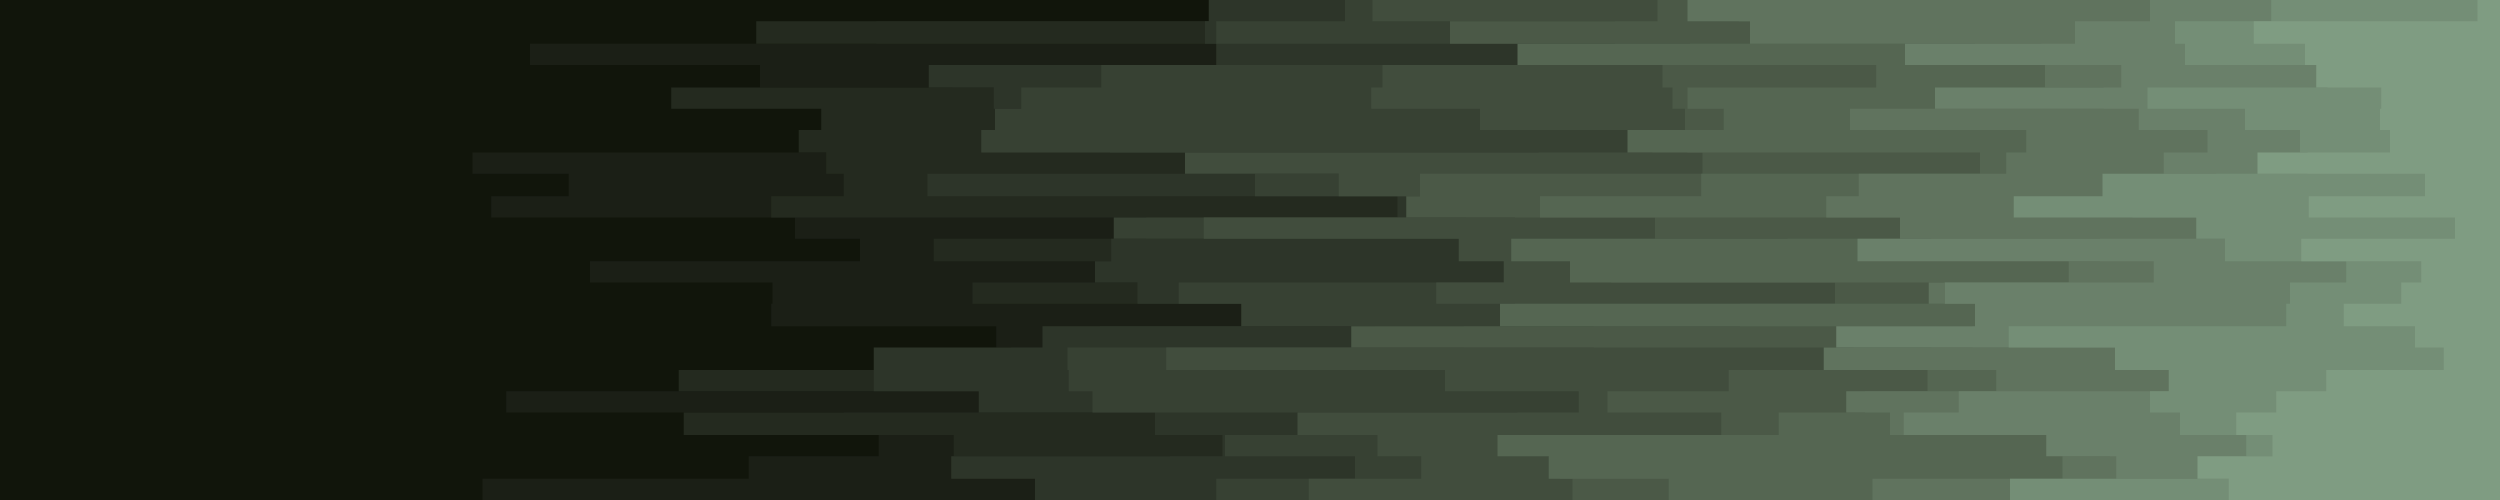
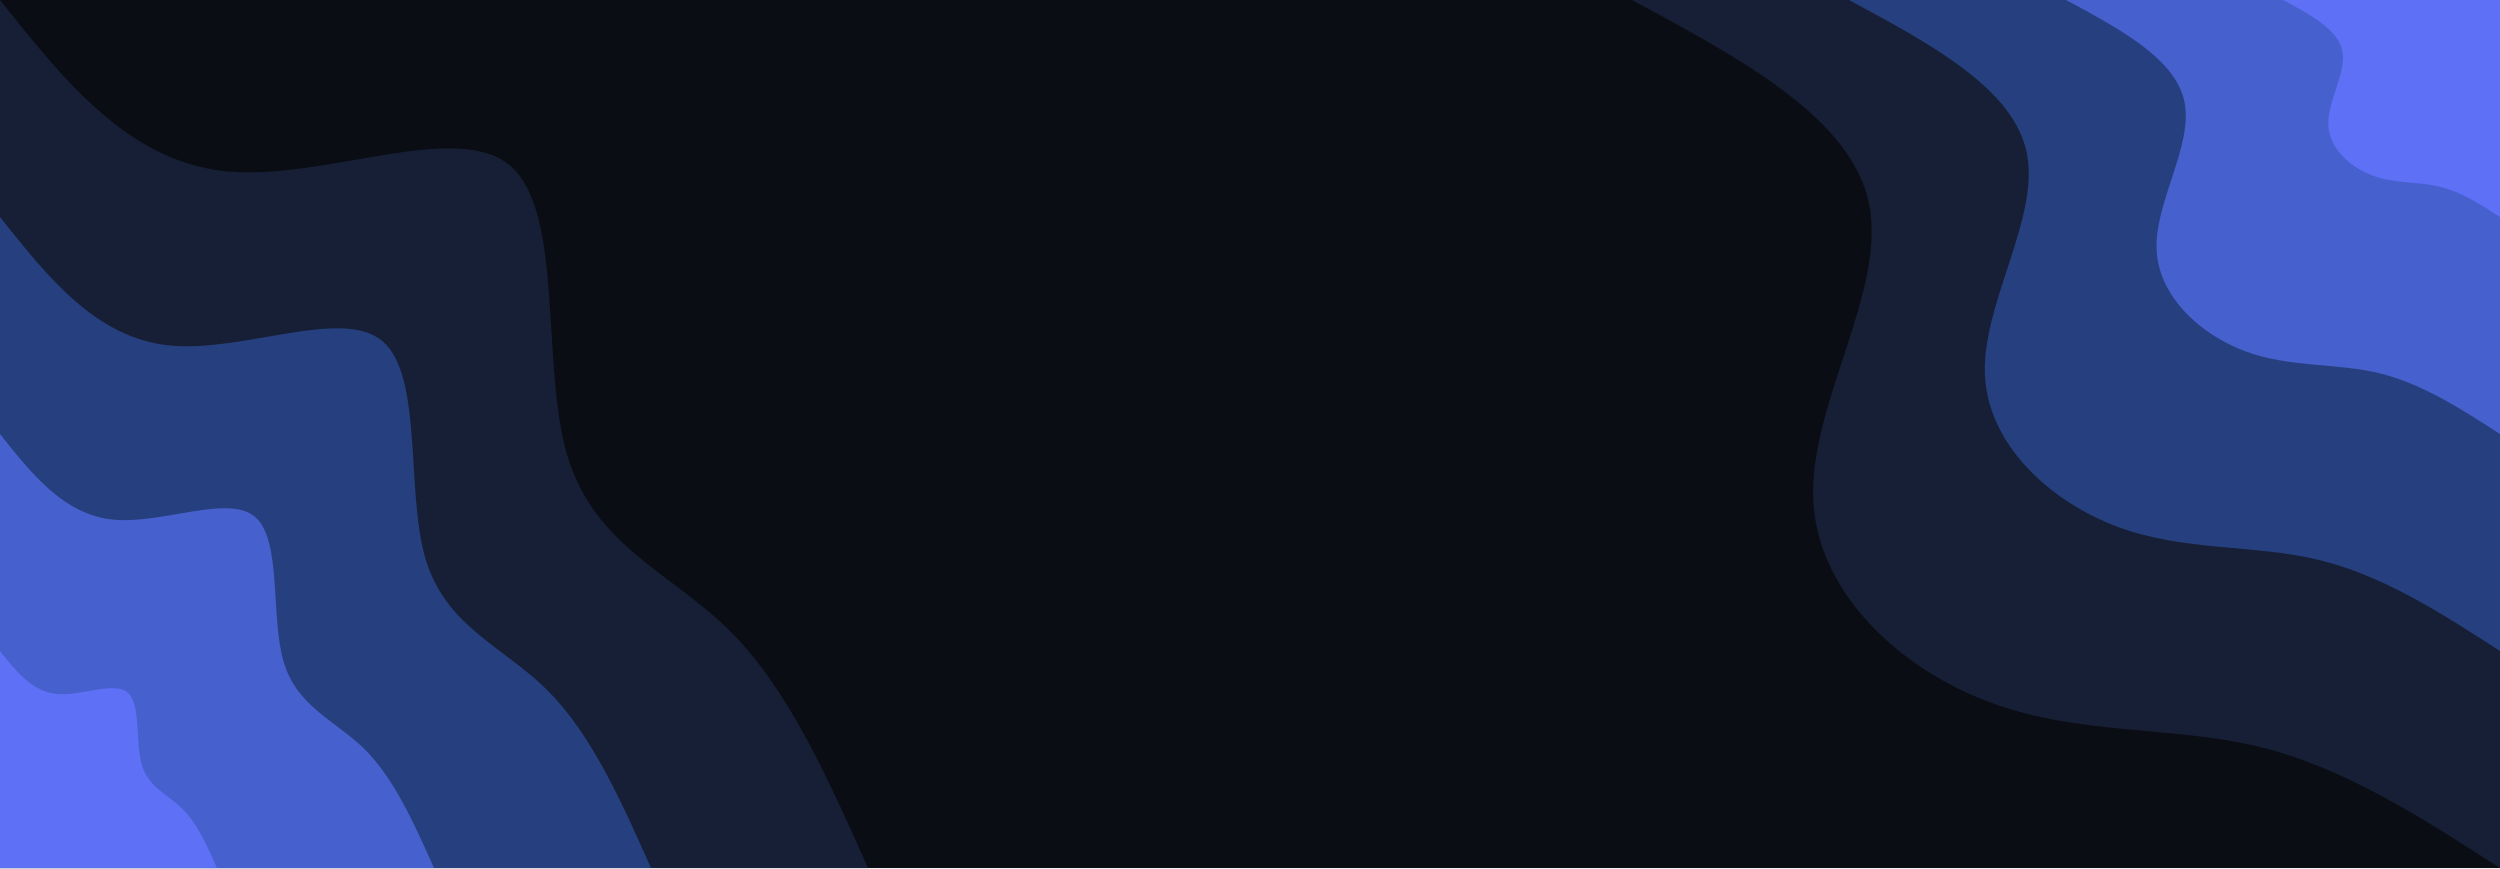
- <svg xmlns="http://www.w3.org/2000/svg" id="visual" viewBox="0 0 2000 400" width="2000" height="400" version="1.1">
-   <rect x="0" y="0" width="2000" height="400" fill="#11150b" />
-   <path d="M727 400L762 400L762 383L661 383L661 365L721 365L721 348L830 348L830 330L597 330L597 313L511 313L511 296L457 296L457 278L471 278L471 261L420 261L420 243L665 243L665 226L461 226L461 209L545 209L545 191L804 191L804 174L577 174L577 157L619 157L619 139L596 139L596 122L710 122L710 104L794 104L794 87L277 87L277 70L566 70L566 52L554 52L554 35L286 35L286 17L412 17L412 0L2000 0L2000 17L2000 17L2000 35L2000 35L2000 52L2000 52L2000 70L2000 70L2000 87L2000 87L2000 104L2000 104L2000 122L2000 122L2000 139L2000 139L2000 157L2000 157L2000 174L2000 174L2000 191L2000 191L2000 209L2000 209L2000 226L2000 226L2000 243L2000 243L2000 261L2000 261L2000 278L2000 278L2000 296L2000 296L2000 313L2000 313L2000 330L2000 330L2000 348L2000 348L2000 365L2000 365L2000 383L2000 383L2000 400L2000 400Z" fill="#11150b" />
-   <path d="M556 400L386 400L386 383L599 383L599 365L703 365L703 348L675 348L675 330L405 330L405 313L720 313L720 296L809 296L809 278L797 278L797 261L617 261L617 243L618 243L618 226L472 226L472 209L688 209L688 191L636 191L636 174L393 174L393 157L455 157L455 139L378 139L378 122L871 122L871 104L860 104L860 87L762 87L762 70L608 70L608 52L424 52L424 35L701 35L701 17L980 17L980 0L2000 0L2000 17L2000 17L2000 35L2000 35L2000 52L2000 52L2000 70L2000 70L2000 87L2000 87L2000 104L2000 104L2000 122L2000 122L2000 139L2000 139L2000 157L2000 157L2000 174L2000 174L2000 191L2000 191L2000 209L2000 209L2000 226L2000 226L2000 243L2000 243L2000 261L2000 261L2000 278L2000 278L2000 296L2000 296L2000 313L2000 313L2000 330L2000 330L2000 348L2000 348L2000 365L2000 365L2000 383L2000 383L2000 400L2000 400Z" fill="#1b1f16" />
-   <path d="M657 400L855 400L855 383L936 383L936 365L763 365L763 348L547 348L547 330L940 330L940 313L543 313L543 296L915 296L915 278L880 278L880 261L1062 261L1062 243L778 243L778 226L987 226L987 209L747 209L747 191L917 191L917 174L617 174L617 157L675 157L675 139L661 139L661 122L639 122L639 104L657 104L657 87L537 87L537 70L921 70L921 52L1027 52L1027 35L605 35L605 17L980 17L980 0L2000 0L2000 17L2000 17L2000 35L2000 35L2000 52L2000 52L2000 70L2000 70L2000 87L2000 87L2000 104L2000 104L2000 122L2000 122L2000 139L2000 139L2000 157L2000 157L2000 174L2000 174L2000 191L2000 191L2000 209L2000 209L2000 226L2000 226L2000 243L2000 243L2000 261L2000 261L2000 278L2000 278L2000 296L2000 296L2000 313L2000 313L2000 330L2000 330L2000 348L2000 348L2000 365L2000 365L2000 383L2000 383L2000 400L2000 400Z" fill="#242a1f" />
-   <path d="M689 400L828 400L828 383L761 383L761 365L978 365L978 348L924 348L924 330L783 330L783 313L699 313L699 296L699 296L699 278L834 278L834 261L1100 261L1100 243L910 243L910 226L876 226L876 209L889 209L889 191L1173 191L1173 174L1118 174L1118 157L742 157L742 139L1088 139L1088 122L888 122L888 104L969 104L969 87L795 87L795 70L743 70L743 52L973 52L973 35L964 35L964 17L967 17L967 0L2000 0L2000 17L2000 17L2000 35L2000 35L2000 52L2000 52L2000 70L2000 70L2000 87L2000 87L2000 104L2000 104L2000 122L2000 122L2000 139L2000 139L2000 157L2000 157L2000 174L2000 174L2000 191L2000 191L2000 209L2000 209L2000 226L2000 226L2000 243L2000 243L2000 261L2000 261L2000 278L2000 278L2000 296L2000 296L2000 313L2000 313L2000 330L2000 330L2000 348L2000 348L2000 365L2000 365L2000 383L2000 383L2000 400L2000 400Z" fill="#2d3529" />
-   <path d="M918 400L973 400L973 383L1084 383L1084 365L980 365L980 348L1214 348L1214 330L874 330L874 313L855 313L855 296L854 296L854 278L1171 278L1171 261L993 261L993 243L943 243L943 226L1219 226L1219 209L1232 209L1232 191L891 191L891 174L1261 174L1261 157L1004 157L1004 139L1231 139L1231 122L785 122L785 104L796 104L796 87L817 87L817 70L881 70L881 52L1227 52L1227 35L973 35L973 17L1076 17L1076 0L2000 0L2000 17L2000 17L2000 35L2000 35L2000 52L2000 52L2000 70L2000 70L2000 87L2000 87L2000 104L2000 104L2000 122L2000 122L2000 139L2000 139L2000 157L2000 157L2000 174L2000 174L2000 191L2000 191L2000 209L2000 209L2000 226L2000 226L2000 243L2000 243L2000 261L2000 261L2000 278L2000 278L2000 296L2000 296L2000 313L2000 313L2000 330L2000 330L2000 348L2000 348L2000 365L2000 365L2000 383L2000 383L2000 400L2000 400Z" fill="#374133" />
-   <path d="M1375 400L1047 400L1047 383L1137 383L1137 365L1102 365L1102 348L1038 348L1038 330L1263 330L1263 313L1156 313L1156 296L933 296L933 278L1275 278L1275 261L1212 261L1212 243L1149 243L1149 226L1203 226L1203 209L1167 209L1167 191L963 191L963 174L1212 174L1212 157L1071 157L1071 139L948 139L948 122L1322 122L1322 104L1184 104L1184 87L1097 87L1097 70L1106 70L1106 52L1297 52L1297 35L1292 35L1292 17L1098 17L1098 0L2000 0L2000 17L2000 17L2000 35L2000 35L2000 52L2000 52L2000 70L2000 70L2000 87L2000 87L2000 104L2000 104L2000 122L2000 122L2000 139L2000 139L2000 157L2000 157L2000 174L2000 174L2000 191L2000 191L2000 209L2000 209L2000 226L2000 226L2000 243L2000 243L2000 261L2000 261L2000 278L2000 278L2000 296L2000 296L2000 313L2000 313L2000 330L2000 330L2000 348L2000 348L2000 365L2000 365L2000 383L2000 383L2000 400L2000 400Z" fill="#414d3d" />
-   <path d="M1302 400L1258 400L1258 383L1248 383L1248 365L1340 365L1340 348L1377 348L1377 330L1286 330L1286 313L1383 313L1383 296L1483 296L1483 278L1081 278L1081 261L1392 261L1392 243L1468 243L1468 226L1289 226L1289 209L1430 209L1430 191L1324 191L1324 174L1125 174L1125 157L1136 157L1136 139L1362 139L1362 122L1350 122L1350 104L1348 104L1348 87L1338 87L1338 70L1330 70L1330 52L1352 52L1352 35L1160 35L1160 17L1326 17L1326 0L2000 0L2000 17L2000 17L2000 35L2000 35L2000 52L2000 52L2000 70L2000 70L2000 87L2000 87L2000 104L2000 104L2000 122L2000 122L2000 139L2000 139L2000 157L2000 157L2000 174L2000 174L2000 191L2000 191L2000 209L2000 209L2000 226L2000 226L2000 243L2000 243L2000 261L2000 261L2000 278L2000 278L2000 296L2000 296L2000 313L2000 313L2000 330L2000 330L2000 348L2000 348L2000 365L2000 365L2000 383L2000 383L2000 400L2000 400Z" fill="#4b5947" />
-   <path d="M1518 400L1335 400L1335 383L1239 383L1239 365L1198 365L1198 348L1423 348L1423 330L1492 330L1492 313L1542 313L1542 296L1545 296L1545 278L1578 278L1578 261L1200 261L1200 243L1555 243L1555 226L1256 226L1256 209L1209 209L1209 191L1545 191L1545 174L1232 174L1232 157L1361 157L1361 139L1584 139L1584 122L1302 122L1302 104L1379 104L1379 87L1350 87L1350 70L1501 70L1501 52L1214 52L1214 35L1580 35L1580 17L1391 17L1391 0L2000 0L2000 17L2000 17L2000 35L2000 35L2000 52L2000 52L2000 70L2000 70L2000 87L2000 87L2000 104L2000 104L2000 122L2000 122L2000 139L2000 139L2000 157L2000 157L2000 174L2000 174L2000 191L2000 191L2000 209L2000 209L2000 226L2000 226L2000 243L2000 243L2000 261L2000 261L2000 278L2000 278L2000 296L2000 296L2000 313L2000 313L2000 330L2000 330L2000 348L2000 348L2000 365L2000 365L2000 383L2000 383L2000 400L2000 400Z" fill="#556652" />
-   <path d="M1465 400L1498 400L1498 383L1650 383L1650 365L1688 365L1688 348L1512 348L1512 330L1477 330L1477 313L1597 313L1597 296L1459 296L1459 278L1624 278L1624 261L1669 261L1669 243L1543 243L1543 226L1655 226L1655 209L1680 209L1680 191L1520 191L1520 174L1461 174L1461 157L1487 157L1487 139L1605 139L1605 122L1621 122L1621 104L1480 104L1480 87L1683 87L1683 70L1636 70L1636 52L1633 52L1633 35L1400 35L1400 17L1350 17L1350 0L2000 0L2000 17L2000 17L2000 35L2000 35L2000 52L2000 52L2000 70L2000 70L2000 87L2000 87L2000 104L2000 104L2000 122L2000 122L2000 139L2000 139L2000 157L2000 157L2000 174L2000 174L2000 191L2000 191L2000 209L2000 209L2000 226L2000 226L2000 243L2000 243L2000 261L2000 261L2000 278L2000 278L2000 296L2000 296L2000 313L2000 313L2000 330L2000 330L2000 348L2000 348L2000 365L2000 365L2000 383L2000 383L2000 400L2000 400Z" fill="#60735e" />
-   <path d="M1661 400L1760 400L1760 383L1693 383L1693 365L1637 365L1637 348L1523 348L1523 330L1567 330L1567 313L1789 313L1789 296L1788 296L1788 278L1469 278L1469 261L1580 261L1580 243L1556 243L1556 226L1723 226L1723 209L1486 209L1486 191L1784 191L1784 174L1706 174L1706 157L1773 157L1773 139L1731 139L1731 122L1766 122L1766 104L1711 104L1711 87L1548 87L1548 70L1697 70L1697 52L1524 52L1524 35L1660 35L1660 17L1720 17L1720 0L2000 0L2000 17L2000 17L2000 35L2000 35L2000 52L2000 52L2000 70L2000 70L2000 87L2000 87L2000 104L2000 104L2000 122L2000 122L2000 139L2000 139L2000 157L2000 157L2000 174L2000 174L2000 191L2000 191L2000 209L2000 209L2000 226L2000 226L2000 243L2000 243L2000 261L2000 261L2000 278L2000 278L2000 296L2000 296L2000 313L2000 313L2000 330L2000 330L2000 348L2000 348L2000 365L2000 365L2000 383L2000 383L2000 400L2000 400Z" fill="#6a806a" />
-   <path d="M1626 400L1608 400L1608 383L1836 383L1836 365L1797 365L1797 348L1744 348L1744 330L1720 330L1720 313L1735 313L1735 296L1692 296L1692 278L1607 278L1607 261L1829 261L1829 243L1832 243L1832 226L1877 226L1877 209L1780 209L1780 191L1757 191L1757 174L1611 174L1611 157L1682 157L1682 139L1846 139L1846 122L1840 122L1840 104L1796 104L1796 87L1718 87L1718 70L1862 70L1862 52L1748 52L1748 35L1740 35L1740 17L1817 17L1817 0L2000 0L2000 17L2000 17L2000 35L2000 35L2000 52L2000 52L2000 70L2000 70L2000 87L2000 87L2000 104L2000 104L2000 122L2000 122L2000 139L2000 139L2000 157L2000 157L2000 174L2000 174L2000 191L2000 191L2000 209L2000 209L2000 226L2000 226L2000 243L2000 243L2000 261L2000 261L2000 278L2000 278L2000 296L2000 296L2000 313L2000 313L2000 330L2000 330L2000 348L2000 348L2000 365L2000 365L2000 383L2000 383L2000 400L2000 400Z" fill="#748e76" />
-   <path d="M1752 400L1783 400L1783 383L1758 383L1758 365L1818 365L1818 348L1789 348L1789 330L1821 330L1821 313L1861 313L1861 296L1955 296L1955 278L1932 278L1932 261L1875 261L1875 243L1921 243L1921 226L1937 226L1937 209L1841 209L1841 191L1964 191L1964 174L1847 174L1847 157L1940 157L1940 139L1806 139L1806 122L1912 122L1912 104L1904 104L1904 87L1905 87L1905 70L1853 70L1853 52L1844 52L1844 35L1803 35L1803 17L1982 17L1982 0L2000 0L2000 17L2000 17L2000 35L2000 35L2000 52L2000 52L2000 70L2000 70L2000 87L2000 87L2000 104L2000 104L2000 122L2000 122L2000 139L2000 139L2000 157L2000 157L2000 174L2000 174L2000 191L2000 191L2000 209L2000 209L2000 226L2000 226L2000 243L2000 243L2000 261L2000 261L2000 278L2000 278L2000 296L2000 296L2000 313L2000 313L2000 330L2000 330L2000 348L2000 348L2000 365L2000 365L2000 383L2000 383L2000 400L2000 400Z" fill="#7f9c82" />
+ <svg xmlns="http://www.w3.org/2000/svg" id="visual" viewBox="0 0 1440 500" width="1440" height="500" version="1.1">
+   <rect x="0" y="0" width="1440" height="500" fill="#0b0d14" />
+   <defs>
+     <linearGradient id="grad1_0" x1="65.3%" y1="0%" x2="100%" y2="100%">
+       <stop offset="-7.6%" stop-color="#5d70f6" stop-opacity="1" />
+       <stop offset="107.6%" stop-color="#5d70f6" stop-opacity="1" />
+     </linearGradient>
+   </defs>
+   <defs>
+     <linearGradient id="grad1_1" x1="65.3%" y1="0%" x2="100%" y2="100%">
+       <stop offset="-7.6%" stop-color="#5d70f6" stop-opacity="1" />
+       <stop offset="107.6%" stop-color="#3350a5" stop-opacity="1" />
+     </linearGradient>
+   </defs>
+   <defs>
+     <linearGradient id="grad1_2" x1="65.3%" y1="0%" x2="100%" y2="100%">
+       <stop offset="-7.6%" stop-color="#1d2f58" stop-opacity="1" />
+       <stop offset="107.6%" stop-color="#3350a5" stop-opacity="1" />
+     </linearGradient>
+   </defs>
+   <defs>
+     <linearGradient id="grad1_3" x1="65.3%" y1="0%" x2="100%" y2="100%">
+       <stop offset="-7.6%" stop-color="#1d2f58" stop-opacity="1" />
+       <stop offset="107.6%" stop-color="#0b0d14" stop-opacity="1" />
+     </linearGradient>
+   </defs>
+   <defs>
+     <linearGradient id="grad2_0" x1="0%" y1="0%" x2="34.7%" y2="100%">
+       <stop offset="-7.6%" stop-color="#5d70f6" stop-opacity="1" />
+       <stop offset="107.6%" stop-color="#5d70f6" stop-opacity="1" />
+     </linearGradient>
+   </defs>
+   <defs>
+     <linearGradient id="grad2_1" x1="0%" y1="0%" x2="34.7%" y2="100%">
+       <stop offset="-7.6%" stop-color="#3350a5" stop-opacity="1" />
+       <stop offset="107.6%" stop-color="#5d70f6" stop-opacity="1" />
+     </linearGradient>
+   </defs>
+   <defs>
+     <linearGradient id="grad2_2" x1="0%" y1="0%" x2="34.7%" y2="100%">
+       <stop offset="-7.6%" stop-color="#3350a5" stop-opacity="1" />
+       <stop offset="107.6%" stop-color="#1d2f58" stop-opacity="1" />
+     </linearGradient>
+   </defs>
+   <defs>
+     <linearGradient id="grad2_3" x1="0%" y1="0%" x2="34.7%" y2="100%">
+       <stop offset="-7.6%" stop-color="#0b0d14" stop-opacity="1" />
+       <stop offset="107.6%" stop-color="#1d2f58" stop-opacity="1" />
+     </linearGradient>
+   </defs>
+   <g transform="translate(1440, 0)">
+     <path d="M0 500C-45.1 470.9 -90.3 441.7 -139.7 429.9C-189.1 418.1 -242.8 423.6 -293.9 404.5C-345 385.5 -393.4 341.9 -395.6 287.4C-397.8 233 -353.6 167.8 -363.3 118C-373 68.3 -436.5 34.2 -500 0L0 0Z" fill="#161f35" />
+     <path d="M0 375C-33.8 353.1 -67.7 331.3 -104.8 322.4C-141.8 313.5 -182.1 317.7 -220.4 303.4C-258.7 289.1 -295.1 256.4 -296.7 215.6C-298.3 174.8 -265.2 125.8 -272.5 88.5C-279.7 51.3 -327.4 25.6 -375 0L0 0Z" fill="#263f7e" />
+     <path d="M0 250C-22.6 235.4 -45.1 220.9 -69.8 214.9C-94.5 209 -121.4 211.8 -146.9 202.3C-172.5 192.7 -196.7 170.9 -197.8 143.7C-198.9 116.5 -176.8 83.9 -181.7 59C-186.5 34.2 -218.2 17.1 -250 0L0 0Z" fill="#4660cd" />
+     <path d="M0 125C-11.3 117.7 -22.6 110.4 -34.9 107.5C-47.3 104.5 -60.7 105.9 -73.5 101.1C-86.2 96.4 -98.4 85.5 -98.9 71.9C-99.4 58.3 -88.4 41.9 -90.8 29.5C-93.2 17.1 -109.1 8.5 -125 0L0 0Z" fill="#5d70f6" />
+   </g>
+   <g transform="translate(0, 500)">
+     <path d="M0 -500C37 -453.5 74 -406.9 130.4 -401.3C186.8 -395.8 262.7 -431.1 293.9 -404.5C325 -377.9 311.4 -289.4 326.8 -237.5C342.3 -185.5 386.7 -170.1 420.4 -136.6C454.1 -103.1 477 -51.5 500 0L0 0Z" fill="#161f35" />
+     <path d="M0 -375C27.7 -340.1 55.5 -305.2 97.8 -301C140.1 -296.8 197.1 -323.3 220.4 -303.4C243.8 -283.4 233.6 -217.1 245.1 -178.1C256.7 -139.1 290 -127.6 315.3 -102.4C340.5 -77.3 357.8 -38.7 375 0L0 0Z" fill="#263f7e" />
+     <path d="M0 -250C18.5 -226.7 37 -203.5 65.2 -200.7C93.4 -197.9 131.4 -215.5 146.9 -202.3C162.5 -189 155.7 -144.7 163.4 -118.7C171.1 -92.8 193.3 -85 210.2 -68.3C227 -51.5 238.5 -25.8 250 0L0 0Z" fill="#4660cd" />
+     <path d="M0 -125C9.2 -113.4 18.5 -101.7 32.6 -100.3C46.7 -98.9 65.7 -107.8 73.5 -101.1C81.3 -94.5 77.9 -72.4 81.7 -59.4C85.6 -46.4 96.7 -42.5 105.1 -34.1C113.5 -25.8 119.3 -12.9 125 0L0 0Z" fill="#5d70f6" />
+   </g>
</svg>
